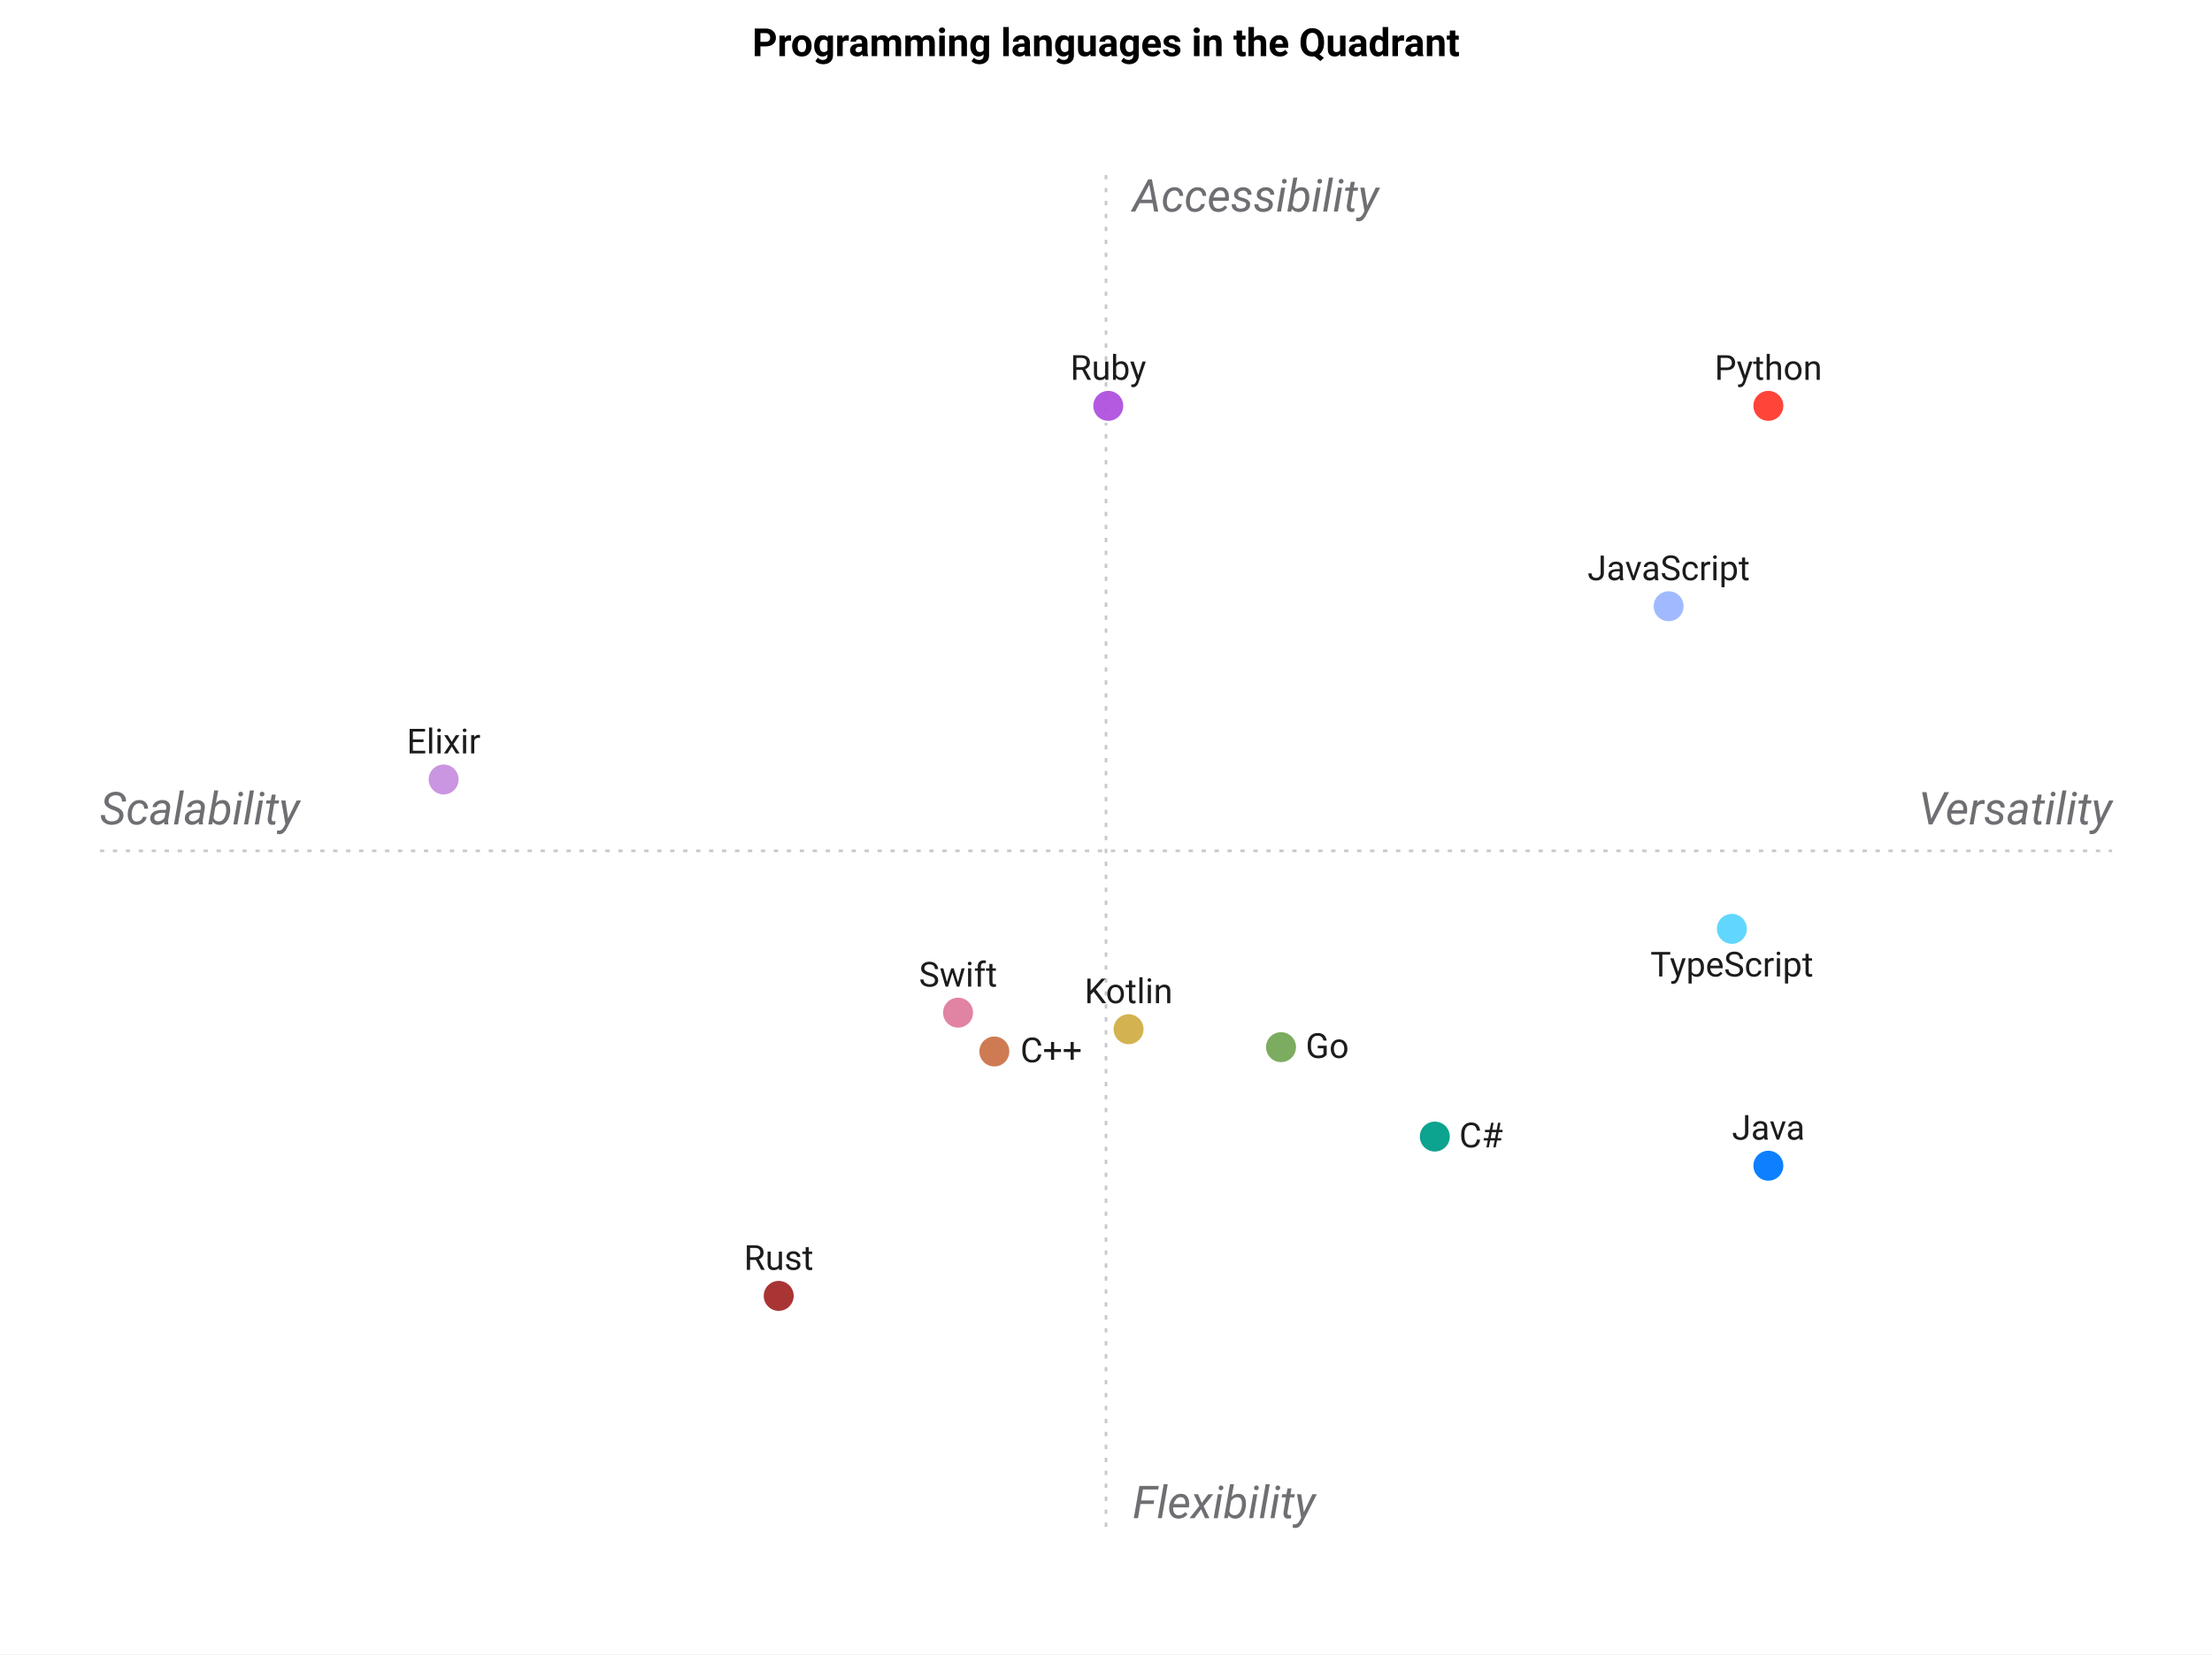
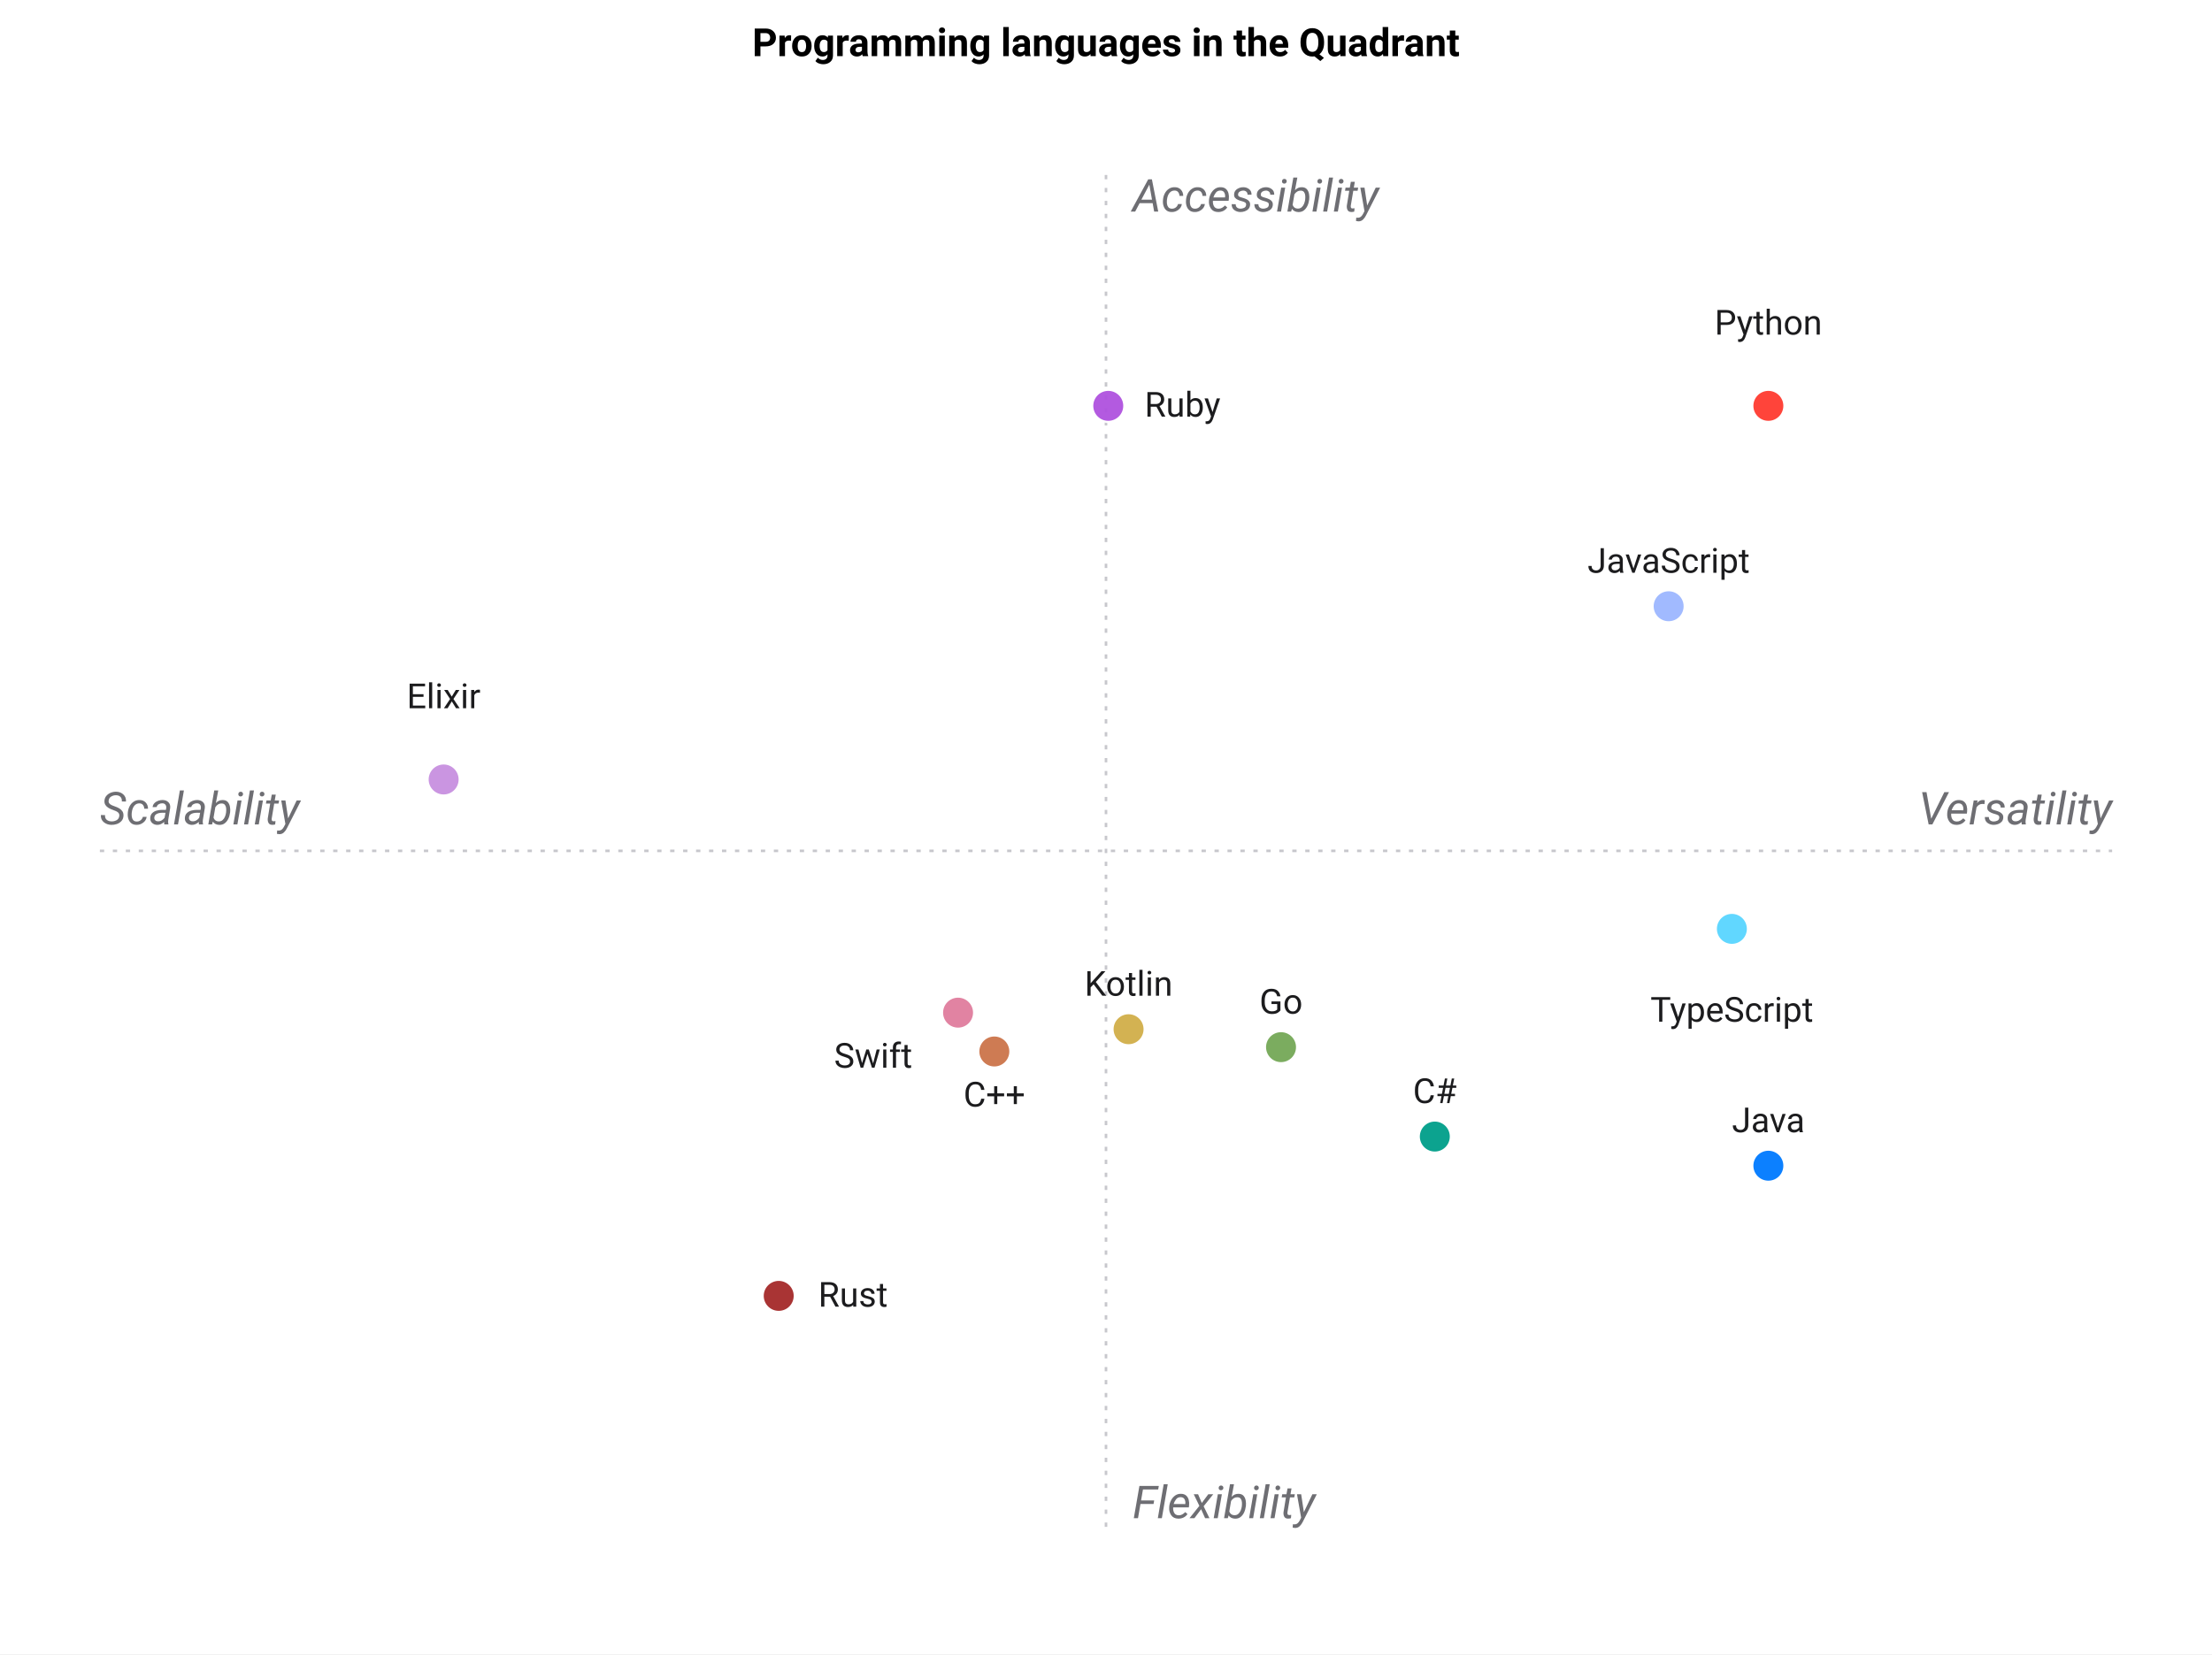
<svg xmlns="http://www.w3.org/2000/svg" version="1.1" class="marks" width="1024" height="766" viewBox="0 0 1024 766">
  <rect width="1024" height="766" fill="white" />
  <g fill="none" stroke-miterlimit="10" transform="translate(12,34)">
    <g class="mark-group role-frame root" role="graphics-object" aria-roledescription="group mark container">
      <g transform="translate(0,0)">
        <path class="background" aria-hidden="true" d="M0,0h1000v720h-1000Z" />
        <g>
          <g class="mark-group role-axis">
            <g transform="translate(0.5,720.5)">
              <path class="background" aria-hidden="true" d="M0,0h0v0h0Z" pointer-events="none" />
              <g />
              <path class="foreground" aria-hidden="true" d="" pointer-events="none" display="none" />
            </g>
          </g>
          <g class="mark-group role-axis">
            <g transform="translate(0.5,0.5)">
              <path class="background" aria-hidden="true" d="M0,0h0v0h0Z" pointer-events="none" />
              <g />
              <path class="foreground" aria-hidden="true" d="" pointer-events="none" display="none" />
            </g>
          </g>
          <g class="mark-rule role-mark layer_0_marks" role="graphics-symbol" aria-roledescription="rule mark container">
            <line transform="translate(34.23224,360)" x2="931.536" y2="0" stroke="#C7C7CC" stroke-width="1.2" stroke-dasharray="2,4" />
          </g>
          <g class="mark-rule role-mark layer_1_marks" role="graphics-symbol" aria-roledescription="rule mark container">
            <line transform="translate(500,673.0186)" x2="0" y2="-626.037" stroke="#C7C7CC" stroke-width="1.2" stroke-dasharray="2,4" />
          </g>
          <g class="mark-text role-mark layer_2_marks" role="graphics-object" aria-roledescription="text mark container">
            <text aria-label="x: 3.72614207106; y: 0.114482698519; t: Versatility" role="graphics-symbol" aria-roledescription="text mark" text-anchor="end" transform="translate(965.7678,347.7572)" font-family="Roboto, -apple-system, Helvetica, Arial, sans-serif" font-size="21px" font-style="italic" fill="#6E6E73">Versatility</text>
          </g>
          <g class="mark-text role-mark layer_3_marks" role="graphics-object" aria-roledescription="text mark container">
            <text aria-label="x: −3.72614207106; y: 0.114482698519; t: Scalability" role="graphics-symbol" aria-roledescription="text mark" text-anchor="start" transform="translate(34.23224,347.7572)" font-family="Roboto, -apple-system, Helvetica, Arial, sans-serif" font-size="21px" font-style="italic" fill="#6E6E73">Scalability</text>
          </g>
          <g class="mark-text role-mark layer_4_marks" role="graphics-object" aria-roledescription="text mark container">
            <text aria-label="x: 0.0981209235303; y: 4.34748047624; t: Accessibility" role="graphics-symbol" aria-roledescription="text mark" text-anchor="start" transform="translate(512.2651,63.98141)" font-family="Roboto, -apple-system, Helvetica, Arial, sans-serif" font-size="21px" font-style="italic" fill="#6E6E73">Accessibility</text>
          </g>
          <g class="mark-text role-mark layer_5_marks" role="graphics-object" aria-roledescription="text mark container">
            <text aria-label="x: 0.0981209235303; y: −4.34748047624; t: Flexibility" role="graphics-symbol" aria-roledescription="text mark" text-anchor="start" transform="translate(512.2651,669.0186)" font-family="Roboto, -apple-system, Helvetica, Arial, sans-serif" font-size="21px" font-style="italic" fill="#6E6E73">Flexibility</text>
          </g>
          <g class="mark-symbol role-mark layer_6_marks" role="graphics-object" aria-roledescription="symbol mark container">
            <path aria-label="axis1: 2.45302308826; axis2: 2.86206746296; name: Python; role: best" role="graphics-symbol" aria-roledescription="point" transform="translate(806.6279,153.9311)" d="M7.433,0A7.433,7.433,0,1,1,-7.433,0A7.433,7.433,0,1,1,7.433,0" fill="#FF3B30" stroke="white" stroke-width="1" opacity="0.95" />
            <path aria-label="axis1: −1.21207859509; axis2: −2.86206746296; name: Rust; role: worst" role="graphics-symbol" aria-roledescription="point" transform="translate(348.4902,566.0689)" d="M7.433,0A7.433,7.433,0,1,1,-7.433,0A7.433,7.433,0,1,1,7.433,0" fill="#A52A2A" stroke="white" stroke-width="1" opacity="0.95" />
            <path aria-label="axis1: 0.648199098564; axis2: −1.26244831465; name: Go; role: competitor" role="graphics-symbol" aria-roledescription="point" transform="translate(581.0249,450.8963)" d="M7.433,0A7.433,7.433,0,1,1,-7.433,0A7.433,7.433,0,1,1,7.433,0" fill="#75A857" stroke="white" stroke-width="1" opacity="0.95" />
            <path aria-label="axis1: 2.08371706191; axis2: 1.57323339868; name: JavaScript; role: competitor" role="graphics-symbol" aria-roledescription="point" transform="translate(760.4646,246.7272)" d="M7.433,0A7.433,7.433,0,1,1,-7.433,0A7.433,7.433,0,1,1,7.433,0" fill="#9CB7FF" stroke="white" stroke-width="1" opacity="0.95" />
            <path aria-label="axis1: 2.31789009043; axis2: −0.501629369401; name: TypeScript; role: competitor" role="graphics-symbol" aria-roledescription="point" transform="translate(789.7363,396.1173)" d="M7.433,0A7.433,7.433,0,1,1,-7.433,0A7.433,7.433,0,1,1,7.433,0" fill="#59D5FF" stroke="white" stroke-width="1" opacity="0.95" />
            <path aria-label="axis1: 2.45302308826; axis2: −2.02492848132; name: Java; role: right" role="graphics-symbol" aria-roledescription="point" transform="translate(806.6279,505.7949)" d="M7.433,0A7.433,7.433,0,1,1,-7.433,0A7.433,7.433,0,1,1,7.433,0" fill="#007AFF" stroke="white" stroke-width="1" opacity="0.95" />
            <path aria-label="axis1: −0.413554306427; axis2: −1.29021403797; name: C++; role: competitor" role="graphics-symbol" aria-roledescription="point" transform="translate(448.3057,452.8954)" d="M7.433,0A7.433,7.433,0,1,1,-7.433,0A7.433,7.433,0,1,1,7.433,0" fill="#CC744A" stroke="white" stroke-width="1" opacity="0.95" />
            <path aria-label="axis1: 1.21774754383; axis2: −1.83744081344; name: C#; role: competitor" role="graphics-symbol" aria-roledescription="point" transform="translate(652.2184,492.2957)" d="M7.433,0A7.433,7.433,0,1,1,-7.433,0A7.433,7.433,0,1,1,7.433,0" fill="#009E89" stroke="white" stroke-width="1" opacity="0.95" />
            <path aria-label="axis1: 0.00838636039002; axis2: 2.86206746296; name: Ruby; role: top" role="graphics-symbol" aria-roledescription="point" transform="translate(501.0483,153.9311)" d="M7.433,0A7.433,7.433,0,1,1,-7.433,0A7.433,7.433,0,1,1,7.433,0" fill="#AF52DE" stroke="white" stroke-width="1" opacity="0.95" />
            <path aria-label="axis1: 0.0836092430063; axis2: −1.14706104945; name: Kotlin; role: competitor" role="graphics-symbol" aria-roledescription="point" transform="translate(510.4512,442.5884)" d="M7.433,0A7.433,7.433,0,1,1,-7.433,0A7.433,7.433,0,1,1,7.433,0" fill="#D1AE49" stroke="white" stroke-width="1" opacity="0.95" />
            <path aria-label="axis1: −0.547881385764; axis2: −1.04051276218; name: Swift; role: competitor" role="graphics-symbol" aria-roledescription="point" transform="translate(431.5148,434.9169)" d="M7.433,0A7.433,7.433,0,1,1,-7.433,0A7.433,7.433,0,1,1,7.433,0" fill="#DF7D9D" stroke="white" stroke-width="1" opacity="0.95" />
            <path aria-label="axis1: −2.45302308826; axis2: 0.459165541258; name: Elixir; role: competitor" role="graphics-symbol" aria-roledescription="point" transform="translate(193.3721,326.9401)" d="M7.433,0A7.433,7.433,0,1,1,-7.433,0A7.433,7.433,0,1,1,7.433,0" fill="#C790DF" stroke="white" stroke-width="1" opacity="0.95" />
          </g>
          <g class="mark-text role-mark layer_7_marks" role="graphics-object" aria-roledescription="text mark container">
-             <text aria-label="labelx: 2.45302308826; labely: 3.09899614226; label: Python" role="graphics-symbol" aria-roledescription="text mark" text-anchor="middle" transform="translate(806.6279,141.8723)" font-family="Roboto, -apple-system, Helvetica, Arial, sans-serif" font-size="16px" fill="#1C1C1E">Python</text>
-             <text aria-label="labelx: −1.21207859509; labely: −2.62513878366; label: Rust" role="graphics-symbol" aria-roledescription="text mark" text-anchor="middle" transform="translate(348.4902,554.01)" font-family="Roboto, -apple-system, Helvetica, Arial, sans-serif" font-size="16px" fill="#1C1C1E">Rust</text>
-             <text aria-label="labelx: 0.819550938022; labely: −1.26244831465; label: Go" role="graphics-symbol" aria-roledescription="text mark" text-anchor="middle" transform="translate(602.4439,455.8963)" font-family="Roboto, -apple-system, Helvetica, Arial, sans-serif" font-size="16px" fill="#1C1C1E">Go</text>
-             <text aria-label="labelx: 2.08371706191; labely: 1.81016207798; label: JavaScript" role="graphics-symbol" aria-roledescription="text mark" text-anchor="middle" transform="translate(760.4646,234.6683)" font-family="Roboto, -apple-system, Helvetica, Arial, sans-serif" font-size="16px" fill="#1C1C1E">JavaScript</text>
-             <text aria-label="labelx: 2.31789009043; labely: −0.7385580487; label: TypeScript" role="graphics-symbol" aria-roledescription="text mark" text-anchor="middle" transform="translate(789.7363,418.1762)" font-family="Roboto, -apple-system, Helvetica, Arial, sans-serif" font-size="16px" fill="#1C1C1E">TypeScript</text>
-             <text aria-label="labelx: 2.45302308826; labely: −1.78799980202; label: Java" role="graphics-symbol" aria-roledescription="text mark" text-anchor="middle" transform="translate(806.6279,493.736)" font-family="Roboto, -apple-system, Helvetica, Arial, sans-serif" font-size="16px" fill="#1C1C1E">Java</text>
-             <text aria-label="labelx: −0.202997706856; labely: −1.29021403797; label: C++" role="graphics-symbol" aria-roledescription="text mark" text-anchor="middle" transform="translate(474.6253,457.8954)" font-family="Roboto, -apple-system, Helvetica, Arial, sans-serif" font-size="16px" fill="#1C1C1E">C++</text>
-             <text aria-label="labelx: 1.38909938329; labely: −1.83744081344; label: C#" role="graphics-symbol" aria-roledescription="text mark" text-anchor="middle" transform="translate(673.6374,497.2957)" font-family="Roboto, -apple-system, Helvetica, Arial, sans-serif" font-size="16px" fill="#1C1C1E">C#</text>
-             <text aria-label="labelx: 0.00838636039002; labely: 3.09899614226; label: Ruby" role="graphics-symbol" aria-roledescription="text mark" text-anchor="middle" transform="translate(501.0483,141.8723)" font-family="Roboto, -apple-system, Helvetica, Arial, sans-serif" font-size="16px" fill="#1C1C1E">Ruby</text>
-             <text aria-label="labelx: 0.0836092430063; labely: −0.910132370152; label: Kotlin" role="graphics-symbol" aria-roledescription="text mark" text-anchor="middle" transform="translate(510.4512,430.5295)" font-family="Roboto, -apple-system, Helvetica, Arial, sans-serif" font-size="16px" fill="#1C1C1E">Kotlin</text>
-             <text aria-label="labelx: −0.547881385764; labely: −0.803584082882; label: Swift" role="graphics-symbol" aria-roledescription="text mark" text-anchor="middle" transform="translate(431.5148,422.8581)" font-family="Roboto, -apple-system, Helvetica, Arial, sans-serif" font-size="16px" fill="#1C1C1E">Swift</text>
-             <text aria-label="labelx: −2.45302308826; labely: 0.696094220557; label: Elixir" role="graphics-symbol" aria-roledescription="text mark" text-anchor="middle" transform="translate(193.3721,314.8812)" font-family="Roboto, -apple-system, Helvetica, Arial, sans-serif" font-size="16px" fill="#1C1C1E">Elixir</text>
+             <text aria-label="labelx: 2.45302308826; labely: 3.38974232206; label: Python" role="graphics-symbol" aria-roledescription="text mark" text-anchor="middle" transform="translate(806.6279,120.9386)" font-family="Roboto, -apple-system, Helvetica, Arial, sans-serif" font-size="16px" fill="#1C1C1E">Python</text>
+             <text aria-label="labelx: −0.936969330163; labely: −2.86206746296; label: Rust" role="graphics-symbol" aria-roledescription="text mark" text-anchor="middle" transform="translate(382.8788,571.0689)" font-family="Roboto, -apple-system, Helvetica, Arial, sans-serif" font-size="16px" fill="#1C1C1E">Rust</text>
+             <text aria-label="labelx: 0.648199098564; labely: −0.977597284522; label: Go" role="graphics-symbol" aria-roledescription="text mark" text-anchor="middle" transform="translate(581.0249,435.387)" font-family="Roboto, -apple-system, Helvetica, Arial, sans-serif" font-size="16px" fill="#1C1C1E">Go</text>
+             <text aria-label="labelx: 2.08371706191; labely: 1.85808442881; label: JavaScript" role="graphics-symbol" aria-roledescription="text mark" text-anchor="middle" transform="translate(760.4646,231.2179)" font-family="Roboto, -apple-system, Helvetica, Arial, sans-serif" font-size="16px" fill="#1C1C1E">JavaScript</text>
+             <text aria-label="labelx: 2.31789009043; labely: −1.02930422849; label: TypeScript" role="graphics-symbol" aria-roledescription="text mark" text-anchor="middle" transform="translate(789.7363,439.1099)" font-family="Roboto, -apple-system, Helvetica, Arial, sans-serif" font-size="16px" fill="#1C1C1E">TypeScript</text>
+             <text aria-label="labelx: 2.45302308826; labely: −1.74007745119; label: Java" role="graphics-symbol" aria-roledescription="text mark" text-anchor="middle" transform="translate(806.6279,490.2856)" font-family="Roboto, -apple-system, Helvetica, Arial, sans-serif" font-size="16px" fill="#1C1C1E">Java</text>
+             <text aria-label="labelx: −0.413554306427; labely: −1.5750650681; label: C++" role="graphics-symbol" aria-roledescription="text mark" text-anchor="middle" transform="translate(448.3057,478.4047)" font-family="Roboto, -apple-system, Helvetica, Arial, sans-serif" font-size="16px" fill="#1C1C1E">C++</text>
+             <text aria-label="labelx: 1.21774754383; labely: −1.55258978331; label: C#" role="graphics-symbol" aria-roledescription="text mark" text-anchor="middle" transform="translate(652.2184,476.7865)" font-family="Roboto, -apple-system, Helvetica, Arial, sans-serif" font-size="16px" fill="#1C1C1E">C#</text>
+             <text aria-label="labelx: 0.283495625319; labely: 2.86206746296; label: Ruby" role="graphics-symbol" aria-roledescription="text mark" text-anchor="middle" transform="translate(535.437,158.9311)" font-family="Roboto, -apple-system, Helvetica, Arial, sans-serif" font-size="16px" fill="#1C1C1E">Ruby</text>
+             <text aria-label="labelx: 0.0836092430063; labely: −0.862210019322; label: Kotlin" role="graphics-symbol" aria-roledescription="text mark" text-anchor="middle" transform="translate(510.4512,427.0791)" font-family="Roboto, -apple-system, Helvetica, Arial, sans-serif" font-size="16px" fill="#1C1C1E">Kotlin</text>
+             <text aria-label="labelx: −0.862195410806; labely: −1.32536379231; label: Swift" role="graphics-symbol" aria-roledescription="text mark" text-anchor="middle" transform="translate(392.2256,460.4262)" font-family="Roboto, -apple-system, Helvetica, Arial, sans-serif" font-size="16px" fill="#1C1C1E">Swift</text>
+             <text aria-label="labelx: −2.45302308826; labely: 0.98684040035; label: Elixir" role="graphics-symbol" aria-roledescription="text mark" text-anchor="middle" transform="translate(193.3721,293.9475)" font-family="Roboto, -apple-system, Helvetica, Arial, sans-serif" font-size="16px" fill="#1C1C1E">Elixir</text>
          </g>
          <g class="mark-group role-title">
            <g transform="translate(500,-22)">
              <path class="background" aria-hidden="true" d="M0,0h0v0h0Z" pointer-events="none" />
              <g>
                <g class="mark-text role-title-text" role="graphics-symbol" aria-roledescription="title" aria-label="Title text 'Programming languages in the Quadrant'" pointer-events="none">
                  <text text-anchor="middle" transform="translate(0,14)" font-family="Roboto, -apple-system, Helvetica, Arial, sans-serif" font-size="18px" font-weight="bold" fill="#000" opacity="1">Programming languages in the Quadrant</text>
                </g>
              </g>
              <path class="foreground" aria-hidden="true" d="" pointer-events="none" display="none" />
            </g>
          </g>
        </g>
        <path class="foreground" aria-hidden="true" d="" display="none" />
      </g>
    </g>
  </g>
</svg>
